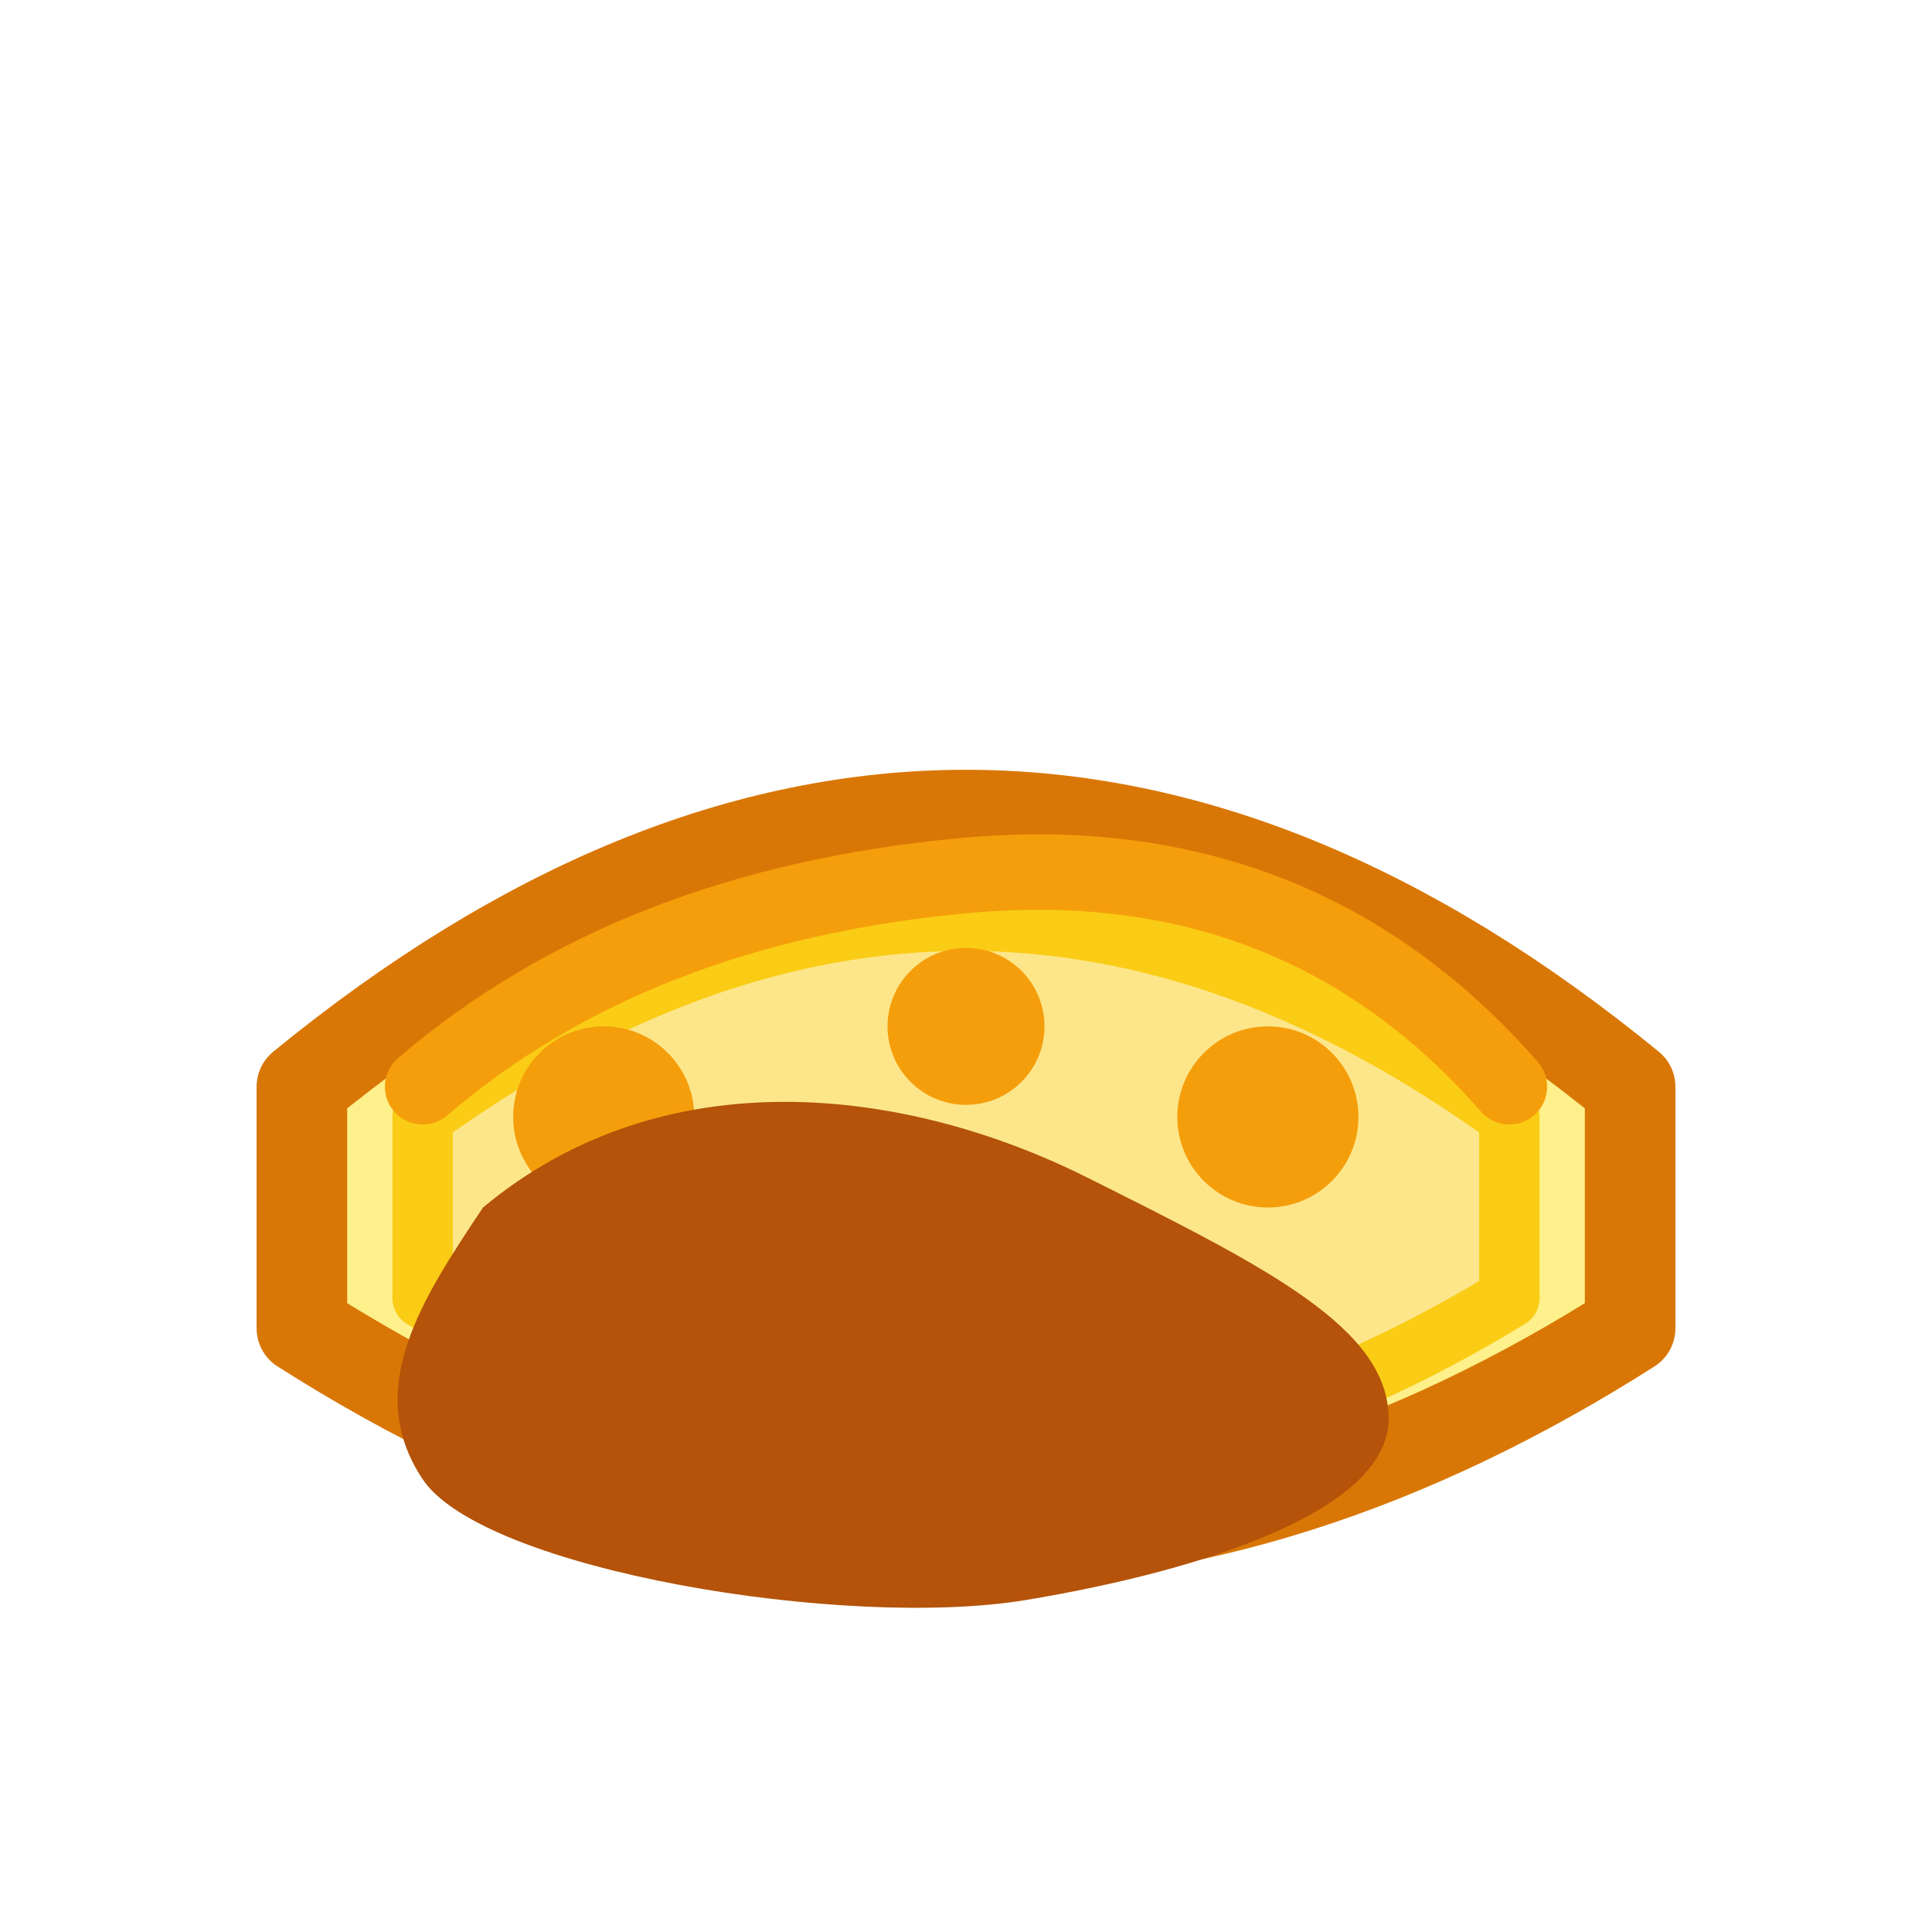
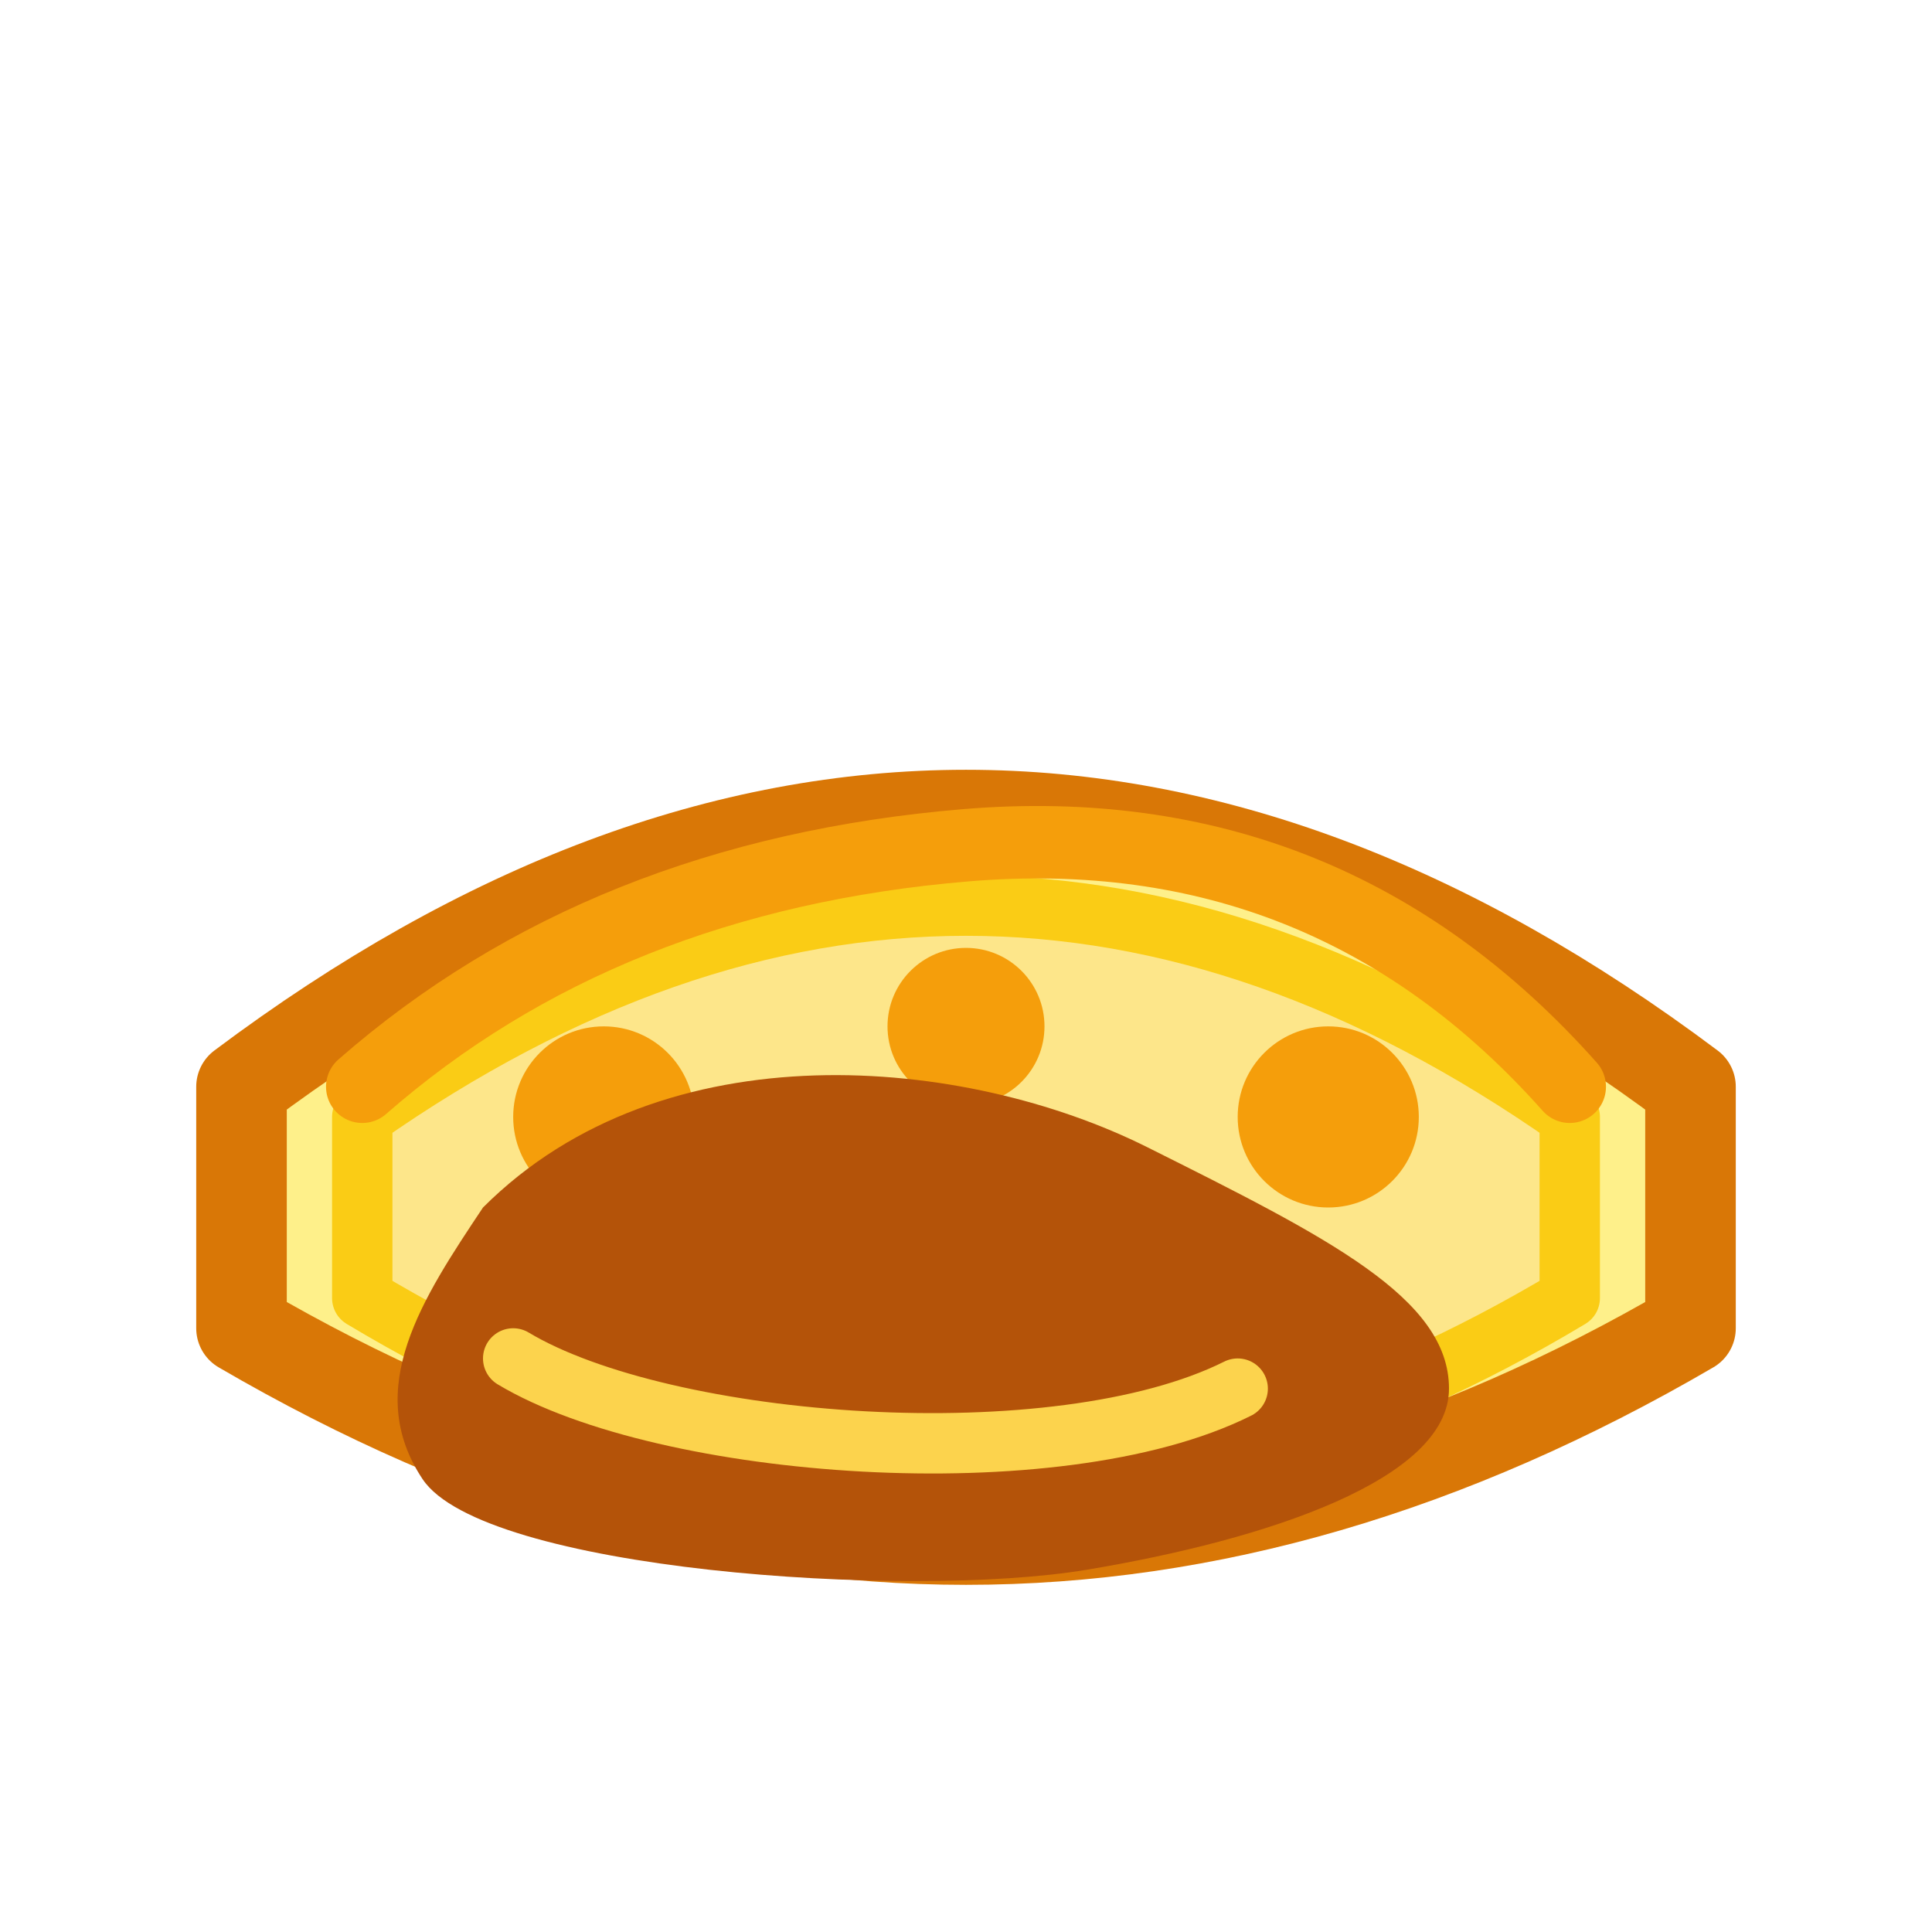
<svg xmlns="http://www.w3.org/2000/svg" viewBox="0 0 64 64">
-   <path d="M10 36q22-18 44 0v8q-22 14-44 0z" fill="#fef08a" stroke="#d97706" stroke-width="3" stroke-linejoin="round" />
-   <path d="M14 37q18-13 36 0v6q-18 11-36 0z" fill="#fde68a" stroke="#facc15" stroke-width="2" stroke-linejoin="round" />
-   <path d="M14 36q7-6 18-7t18 7" fill="none" stroke="#f59e0b" stroke-width="2.5" stroke-linecap="round" />
+   <path d="M8 36q24-18 48 0v8q-24 14-48 0z" fill="#fef08a" stroke="#d97706" stroke-width="3" stroke-linejoin="round" />
+   <path d="M12 37q20-14 40 0v6q-20 12-40 0z" fill="#fde68a" stroke="#facc15" stroke-width="2" stroke-linejoin="round" />
+   <path d="M12 36q8-7 20-8t20 8" fill="none" stroke="#f59e0b" stroke-width="2.4" stroke-linecap="round" />
  <circle cx="20" cy="37" r="3" fill="#f59e0b" />
  <circle cx="32" cy="34" r="2.6" fill="#f59e0b" />
-   <circle cx="42" cy="37" r="3" fill="#f59e0b" />
-   <path d="M16 40c6-5 14-4 20-1s10 5 10 8-6 5-12 6-18-1-20-4 0-6 2-9z" fill="#b45309" />
+   <circle cx="44" cy="37" r="3" fill="#f59e0b" />
+   <path d="M16 40c6-6 16-5 22-2s10 5 10 8-6 5-12 6-20 0-22-3 0-6 2-9z" fill="#b45309" />
+   <path d="M17 45c5 3 18 4 24 1" fill="none" stroke="#fcd34d" stroke-width="2" stroke-linecap="round" />
</svg>
